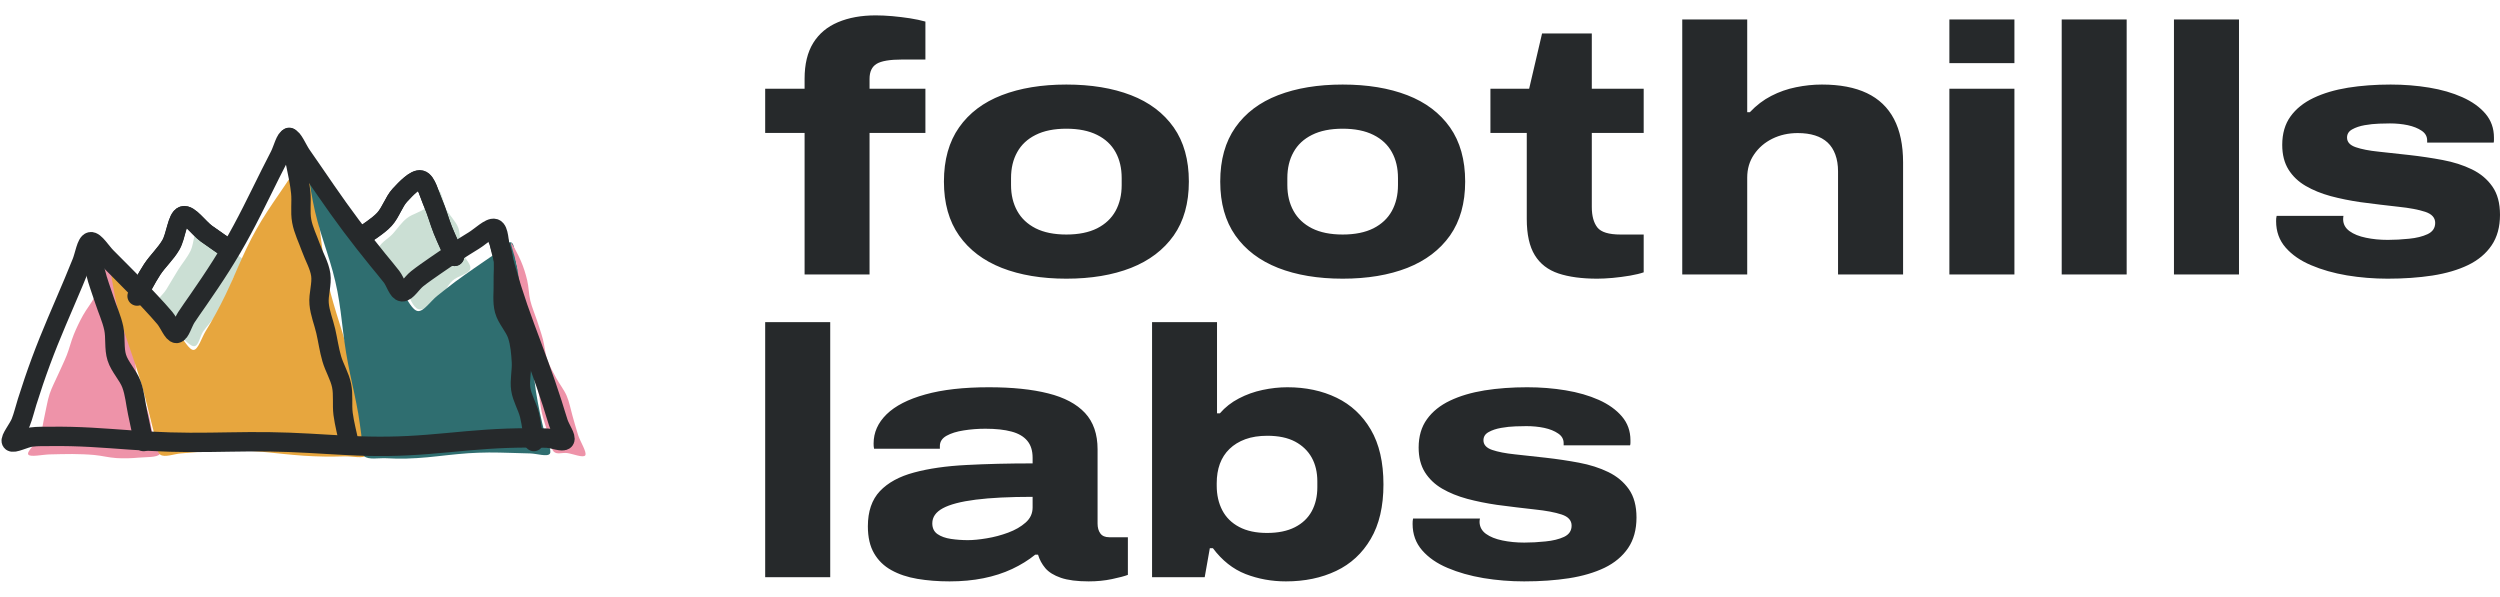
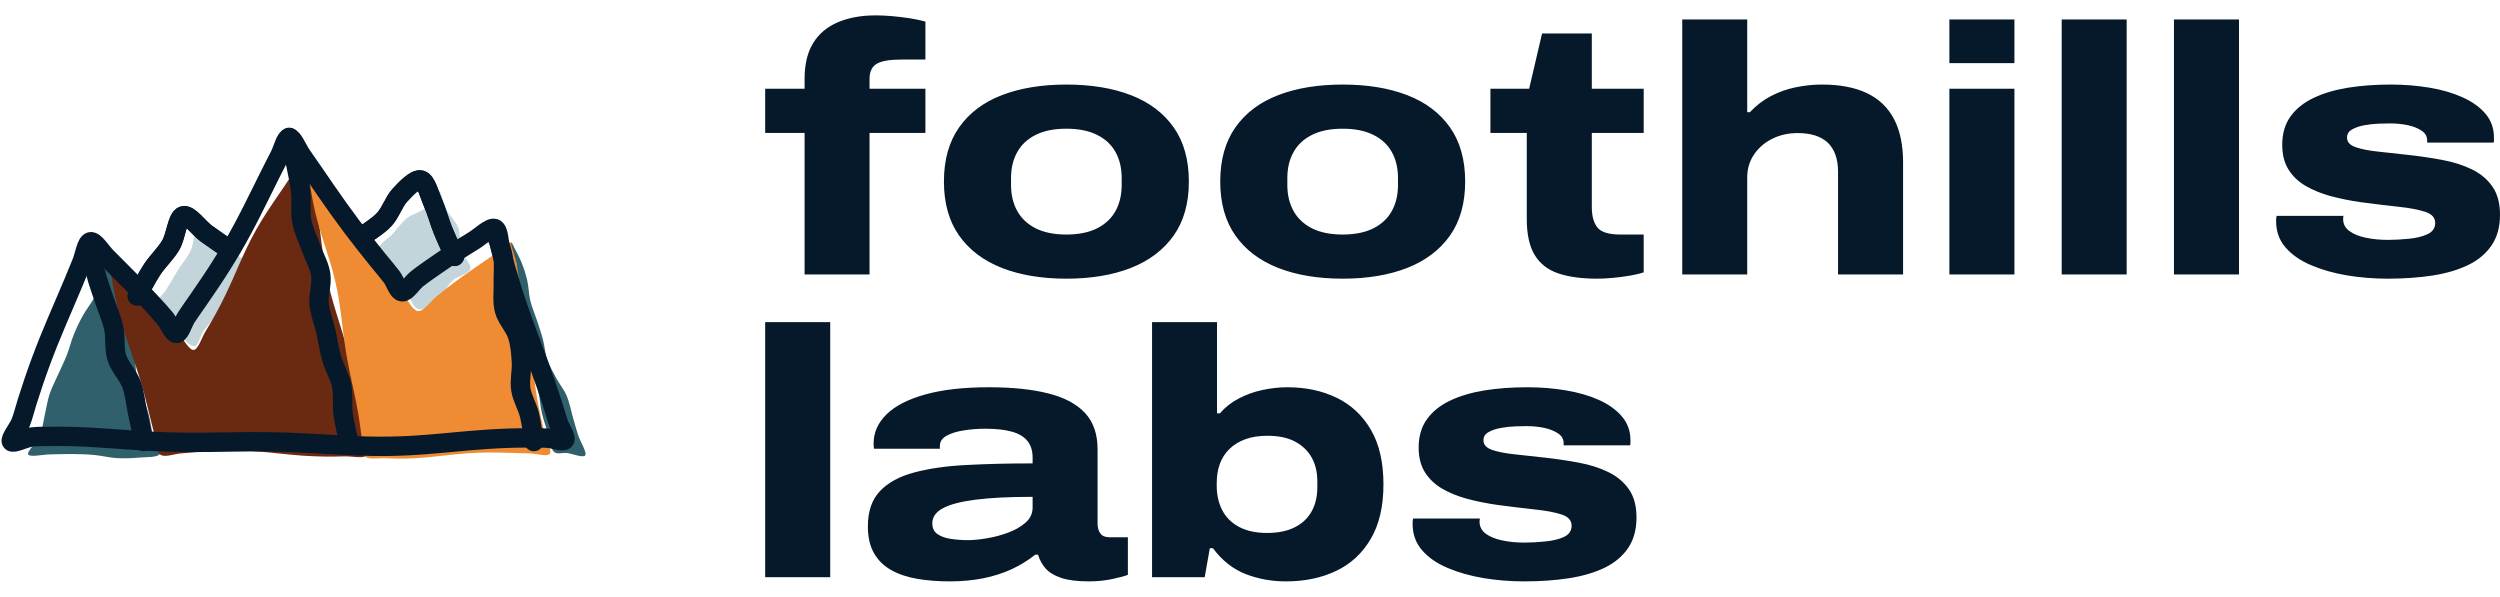
<svg xmlns="http://www.w3.org/2000/svg" viewBox="0 0 326.72 78" width="326.72" height="78" role="img" aria-label="Foothills Labs">
  <g transform="translate(0 0)">
    <g transform="translate(-5.42 -6.25) scale(0.1688)">
-       <path d="M 138.24 266.24 C 137.27 261.18 144.69 256.28 147.81 251.24 C 150.94 246.20 153.84 241.03 156.99 236.00 C 160.13 230.97 163.89 226.79 166.69 221.08 C 169.49 215.36 169.58 202.30 173.79 201.73 C 178.00 201.17 185.98 212.89 191.93 217.70 C 197.88 222.50 208.19 226.44 209.48 230.56 C 210.77 234.69 202.03 237.85 199.65 242.43 C 197.28 247.02 197.44 253.31 195.23 258.07 C 193.03 262.83 189.52 266.79 186.42 271.00 C 183.33 275.21 179.53 279.33 176.65 283.34 C 173.77 287.35 172.96 295.37 169.12 295.08 C 165.29 294.78 158.77 286.38 153.62 281.58 C 148.48 276.77 139.21 271.30 138.24 266.24 Z" fill="#CBDFD4" stroke="none" transform="translate(13 10)" />
-       <path d="M 312.32 220.16 C 312.01 215.86 319.58 212.06 323.22 208.02 C 326.87 203.99 329.87 199.31 334.17 195.93 C 338.46 192.54 344.97 191.34 349.00 187.72 C 353.03 184.10 355.73 173.94 358.37 174.22 C 361.01 174.50 362.25 184.52 364.85 189.42 C 367.46 194.32 372.13 198.40 374.01 203.63 C 375.89 208.85 374.62 215.49 376.14 220.77 C 377.67 226.04 384.30 231.34 383.16 235.28 C 382.03 239.22 373.45 240.56 369.34 244.41 C 365.22 248.26 362.88 254.74 358.49 258.40 C 354.10 262.06 347.28 267.64 343.01 266.38 C 338.74 265.12 335.83 256.27 332.85 250.85 C 329.86 245.42 328.51 238.95 325.09 233.83 C 321.67 228.72 312.63 224.46 312.32 220.16 Z" fill="#CBDFD4" stroke="none" transform="translate(13 10)" />
-       <g fill="none" stroke="#26292B" stroke-width="15.0" stroke-linecap="round" stroke-linejoin="round">
+       <path d="M 138.24 266.24 C 137.27 261.18 144.69 256.28 147.81 251.24 C 150.94 246.20 153.84 241.03 156.99 236.00 C 160.13 230.97 163.89 226.79 166.69 221.08 C 169.49 215.36 169.58 202.30 173.79 201.73 C 178.00 201.17 185.98 212.89 191.93 217.70 C 197.88 222.50 208.19 226.44 209.48 230.56 C 210.77 234.69 202.03 237.85 199.65 242.43 C 197.28 247.02 197.44 253.31 195.23 258.07 C 193.03 262.83 189.52 266.79 186.42 271.00 C 183.33 275.21 179.53 279.33 176.65 283.34 C 173.77 287.35 172.96 295.37 169.12 295.08 C 165.29 294.78 158.77 286.38 153.62 281.58 C 148.48 276.77 139.21 271.30 138.24 266.24 Z" fill="#C3D5DA" stroke="none" transform="translate(13 10)" />
+       <path d="M 312.32 220.16 C 312.01 215.86 319.58 212.06 323.22 208.02 C 326.87 203.99 329.87 199.31 334.17 195.93 C 338.46 192.54 344.97 191.34 349.00 187.72 C 353.03 184.10 355.73 173.94 358.37 174.22 C 361.01 174.50 362.25 184.52 364.85 189.42 C 367.46 194.32 372.13 198.40 374.01 203.63 C 375.89 208.85 374.62 215.49 376.14 220.77 C 377.67 226.04 384.30 231.34 383.16 235.28 C 382.03 239.22 373.45 240.56 369.34 244.41 C 365.22 248.26 362.88 254.74 358.49 258.40 C 354.10 262.06 347.28 267.64 343.01 266.38 C 338.74 265.12 335.83 256.27 332.85 250.85 C 329.86 245.42 328.51 238.95 325.09 233.83 C 321.67 228.72 312.63 224.46 312.32 220.16 Z" fill="#C3D5DA" stroke="none" transform="translate(13 10)" />
+       <g fill="none" stroke="#05192B" stroke-width="15.0" stroke-linecap="round" stroke-linejoin="round">
        <path d="M 138.24 266.24 C 140.19 262.80 145.60 252.23 149.94 245.62 C 154.29 239.00 160.30 233.45 164.30 226.54 C 168.29 219.64 169.33 205.64 173.92 204.19 C 178.51 202.74 185.84 213.46 191.84 217.83 C 197.84 222.20 206.91 228.30 209.92 230.40" />
        <path d="M 312.32 220.16 C 315.20 217.92 324.70 212.06 329.61 206.73 C 334.52 201.40 337.07 193.26 341.79 188.19 C 346.51 183.12 353.65 175.28 357.92 176.31 C 362.19 177.34 364.56 187.88 367.41 194.36 C 370.26 200.85 372.26 208.36 375.02 215.22 C 377.79 222.08 382.50 232.14 384.00 235.52" />
      </g>
-       <path d="M 40.96 378.88 C 39.60 376.52 47.75 369.72 49.88 364.63 C 52.02 359.55 52.49 353.80 53.76 348.37 C 55.04 342.94 55.78 337.30 57.52 332.05 C 59.25 326.80 61.93 321.94 64.16 316.89 C 66.39 311.84 68.88 306.90 70.89 301.77 C 72.90 296.63 74.14 291.19 76.22 286.08 C 78.30 280.97 80.69 275.99 83.39 271.13 C 86.09 266.27 89.83 261.82 92.40 256.92 C 94.98 252.01 97.19 246.88 98.85 241.68 C 100.52 236.48 101.07 225.88 102.40 225.69 C 103.73 225.51 105.45 235.50 106.83 240.55 C 108.20 245.60 109.06 250.93 110.65 255.98 C 112.25 261.04 114.58 265.90 116.42 270.90 C 118.26 275.89 120.51 280.78 121.68 285.95 C 122.84 291.12 122.86 296.60 123.42 301.94 C 123.97 307.27 123.99 312.75 125.02 317.96 C 126.06 323.17 128.08 328.11 129.64 333.18 C 131.19 338.25 133.02 343.25 134.35 348.38 C 135.68 353.51 136.17 358.95 137.60 363.96 C 139.02 368.98 144.77 375.58 142.88 378.48 C 141.00 381.38 131.90 380.81 126.29 381.35 C 120.68 381.88 114.92 382.02 109.23 381.68 C 103.54 381.34 97.85 379.82 92.16 379.29 C 86.47 378.77 80.78 378.61 75.09 378.54 C 69.40 378.46 63.72 378.76 58.03 378.82 C 52.34 378.87 42.32 381.24 40.96 378.88 Z" fill="#EE93A9" stroke="none" transform="translate(13 10)" />
-       <path d="M 102.40 225.28 C 103.52 224.87 108.71 234.25 112.13 238.49 C 115.55 242.73 119.24 246.73 122.94 250.70 C 126.64 254.68 130.51 258.51 134.34 262.36 C 138.17 266.22 142.11 269.98 145.94 273.84 C 149.76 277.71 153.44 281.53 157.29 285.55 C 161.15 289.56 165.59 298.25 169.06 297.94 C 172.54 297.64 175.30 288.41 178.15 283.72 C 181.01 279.04 183.64 274.53 186.21 269.84 C 188.78 265.14 191.23 260.38 193.57 255.56 C 195.92 250.74 198.07 245.81 200.27 240.91 C 202.47 236.01 204.54 231.03 206.79 226.16 C 209.04 221.28 211.29 216.41 213.77 211.67 C 216.25 206.92 218.89 202.27 221.66 197.69 C 224.43 193.11 227.43 188.66 230.39 184.19 C 233.36 179.73 236.49 175.35 239.47 170.89 C 242.44 166.42 245.52 161.92 248.26 157.42 C 251.01 152.92 254.17 143.60 255.92 143.88 C 257.67 144.16 257.74 153.97 258.76 159.12 C 259.78 164.27 261.03 169.55 262.03 174.78 C 263.04 180.02 263.97 185.27 264.79 190.55 C 265.61 195.82 266.27 201.13 266.97 206.42 C 267.66 211.72 268.22 217.05 268.98 222.33 C 269.74 227.62 270.50 232.90 271.51 238.14 C 272.52 243.38 273.70 248.58 275.02 253.76 C 276.34 258.93 277.92 264.06 279.45 269.19 C 280.98 274.33 282.69 279.43 284.21 284.56 C 285.72 289.70 287.25 294.84 288.54 300.02 C 289.84 305.20 290.98 310.41 292.00 315.64 C 293.02 320.88 293.82 326.16 294.66 331.42 C 295.50 336.69 296.20 341.99 297.05 347.26 C 297.91 352.53 298.81 357.65 299.77 363.03 C 300.74 368.40 305.11 376.62 302.85 379.50 C 300.59 382.39 291.63 380.18 286.21 380.35 C 280.79 380.52 275.63 380.59 270.34 380.51 C 265.05 380.43 259.75 380.22 254.46 379.88 C 249.17 379.55 243.88 378.99 238.59 378.49 C 233.30 377.99 228.01 377.33 222.72 376.88 C 217.43 376.44 212.14 376.00 206.85 375.82 C 201.56 375.64 196.27 375.64 190.98 375.79 C 185.69 375.94 180.39 376.36 175.10 376.73 C 169.81 377.11 164.54 377.68 159.23 378.07 C 153.92 378.45 146.65 381.44 143.24 379.04 C 139.82 376.64 140.15 368.79 138.76 363.66 C 137.36 358.52 136.16 353.38 134.86 348.24 C 133.56 343.10 132.34 337.94 130.96 332.83 C 129.58 327.71 128.12 322.62 126.56 317.55 C 125.00 312.48 123.26 307.46 121.58 302.43 C 119.89 297.39 118.07 292.39 116.44 287.34 C 114.81 282.29 113.19 277.24 111.81 272.13 C 110.43 267.01 109.22 261.85 108.15 256.65 C 107.07 251.45 106.34 246.17 105.38 240.94 C 104.43 235.71 101.28 225.69 102.40 225.28 Z" fill="#E7A63E" stroke="none" transform="translate(13 10)" />
-       <path d="M 256.00 143.36 C 257.46 142.89 262.93 152.12 266.33 156.55 C 269.72 160.98 273.04 165.46 276.37 169.94 C 279.69 174.42 283.08 178.86 286.26 183.44 C 289.44 188.02 292.52 192.67 295.47 197.42 C 298.41 202.17 301.15 207.06 303.94 211.92 C 306.74 216.77 309.37 221.74 312.23 226.55 C 315.09 231.36 317.97 236.15 321.10 240.77 C 324.23 245.39 327.37 249.76 330.99 254.27 C 334.61 258.79 338.39 267.55 342.81 267.87 C 347.23 268.19 352.74 259.94 357.50 256.18 C 362.26 252.41 366.67 248.81 371.38 245.29 C 376.08 241.77 380.91 238.43 385.72 235.06 C 390.53 231.69 395.38 228.46 400.23 225.07 C 405.09 221.67 411.72 213.66 414.84 214.69 C 417.97 215.71 417.59 225.75 418.98 231.20 C 420.36 236.65 421.85 241.97 423.16 247.38 C 424.46 252.79 425.78 258.19 426.80 263.65 C 427.83 269.12 428.65 274.62 429.32 280.14 C 429.98 285.67 430.35 291.26 430.81 296.82 C 431.27 302.39 431.54 307.99 432.08 313.54 C 432.62 319.10 433.21 324.64 434.05 330.14 C 434.88 335.63 435.96 341.08 437.10 346.52 C 438.24 351.96 439.60 357.47 440.88 362.78 C 442.16 368.08 446.66 375.80 444.77 378.35 C 442.87 380.90 434.71 378.20 429.51 378.08 C 424.31 377.95 418.89 377.75 413.58 377.63 C 408.27 377.50 402.96 377.30 397.65 377.35 C 392.34 377.40 387.03 377.58 381.72 377.92 C 376.41 378.26 371.11 378.86 365.80 379.39 C 360.49 379.91 355.18 380.64 349.87 381.08 C 344.56 381.53 339.25 381.95 333.94 382.06 C 328.63 382.18 323.49 382.12 318.01 381.80 C 312.52 381.48 304.23 383.25 301.03 380.15 C 297.83 377.06 299.55 368.68 298.79 363.22 C 298.04 357.76 297.40 352.63 296.50 347.37 C 295.61 342.11 294.50 336.89 293.42 331.67 C 292.35 326.44 291.10 321.25 290.05 316.02 C 288.99 310.80 287.96 305.57 287.09 300.30 C 286.22 295.04 285.54 289.74 284.83 284.44 C 284.13 279.14 283.61 273.81 282.87 268.52 C 282.12 263.23 281.39 257.94 280.37 252.71 C 279.35 247.47 278.12 242.28 276.74 237.12 C 275.36 231.95 273.67 226.85 272.09 221.72 C 270.50 216.60 268.73 211.51 267.22 206.37 C 265.71 201.24 264.25 196.09 263.04 190.89 C 261.83 185.69 260.86 180.45 259.95 175.19 C 259.04 169.94 258.24 164.66 257.58 159.35 C 256.93 154.05 254.54 143.83 256.00 143.36 Z" fill="#2F6E70" stroke="none" transform="translate(13 10)" />
-       <path d="M 414.72 215.04 C 415.29 214.68 420.30 224.23 422.39 229.06 C 424.48 233.89 426.05 238.90 427.27 244.03 C 428.49 249.17 428.46 254.73 429.70 259.85 C 430.94 264.98 433.10 269.79 434.73 274.78 C 436.35 279.77 438.12 284.72 439.46 289.81 C 440.80 294.90 441.08 300.36 442.78 305.32 C 444.49 310.29 447.18 314.91 449.69 319.60 C 452.20 324.29 455.75 328.62 457.84 333.45 C 459.93 338.29 460.79 343.54 462.25 348.59 C 463.72 353.64 464.97 358.58 466.64 363.74 C 468.31 368.89 473.65 377.16 472.25 379.51 C 470.85 381.85 462.32 378.27 458.24 377.79 C 454.16 377.31 450.27 379.19 447.77 376.62 C 445.27 374.04 444.78 367.39 443.24 362.33 C 441.70 357.27 439.75 351.68 438.52 346.26 C 437.30 340.83 437.11 335.21 435.89 329.79 C 434.66 324.37 432.54 319.11 431.17 313.72 C 429.80 308.32 428.18 302.97 427.66 297.41 C 427.13 291.86 428.26 286.00 428.02 280.39 C 427.78 274.78 427.28 269.22 426.22 263.76 C 425.16 258.31 422.87 253.09 421.66 247.66 C 420.45 242.23 420.14 236.64 418.98 231.20 C 417.83 225.76 414.15 215.40 414.72 215.04 Z" fill="#EE93A9" stroke="none" transform="translate(13 10)" />
-       <g fill="none" stroke="#26292B" stroke-width="15.0" stroke-linecap="round" stroke-linejoin="round">
+       <path d="M 40.96 378.88 C 39.60 376.52 47.75 369.72 49.88 364.63 C 52.02 359.55 52.49 353.80 53.76 348.37 C 55.04 342.94 55.78 337.30 57.52 332.05 C 59.25 326.80 61.93 321.94 64.16 316.89 C 66.39 311.84 68.88 306.90 70.89 301.77 C 72.90 296.63 74.14 291.19 76.22 286.08 C 78.30 280.97 80.69 275.99 83.39 271.13 C 86.09 266.27 89.83 261.82 92.40 256.92 C 94.98 252.01 97.19 246.88 98.85 241.68 C 100.52 236.48 101.07 225.88 102.40 225.69 C 103.73 225.51 105.45 235.50 106.83 240.55 C 108.20 245.60 109.06 250.93 110.65 255.98 C 112.25 261.04 114.58 265.90 116.42 270.90 C 118.26 275.89 120.51 280.78 121.68 285.95 C 122.84 291.12 122.86 296.60 123.42 301.94 C 123.97 307.27 123.99 312.75 125.02 317.96 C 126.06 323.17 128.08 328.11 129.64 333.18 C 131.19 338.25 133.02 343.25 134.35 348.38 C 135.68 353.51 136.17 358.95 137.60 363.96 C 139.02 368.98 144.77 375.58 142.88 378.48 C 141.00 381.38 131.90 380.81 126.29 381.35 C 120.68 381.88 114.92 382.02 109.23 381.68 C 103.54 381.34 97.85 379.82 92.16 379.29 C 86.47 378.77 80.78 378.61 75.09 378.54 C 69.40 378.46 63.72 378.76 58.03 378.82 C 52.34 378.87 42.32 381.24 40.96 378.88 Z" fill="#31606D" stroke="none" transform="translate(13 10)" />
+       <path d="M 102.40 225.28 C 103.52 224.87 108.71 234.25 112.13 238.49 C 115.55 242.73 119.24 246.73 122.94 250.70 C 126.64 254.68 130.51 258.51 134.34 262.36 C 138.17 266.22 142.11 269.98 145.94 273.84 C 149.76 277.71 153.44 281.53 157.29 285.55 C 161.15 289.56 165.59 298.25 169.06 297.94 C 172.54 297.64 175.30 288.41 178.15 283.72 C 181.01 279.04 183.64 274.53 186.21 269.84 C 188.78 265.14 191.23 260.38 193.57 255.56 C 195.92 250.74 198.07 245.81 200.27 240.91 C 202.47 236.01 204.54 231.03 206.79 226.16 C 209.04 221.28 211.29 216.41 213.77 211.67 C 216.25 206.92 218.89 202.27 221.66 197.69 C 224.43 193.11 227.43 188.66 230.39 184.19 C 233.36 179.73 236.49 175.35 239.47 170.89 C 242.44 166.42 245.52 161.92 248.26 157.42 C 251.01 152.92 254.17 143.60 255.92 143.88 C 257.67 144.16 257.74 153.97 258.76 159.12 C 259.78 164.27 261.03 169.55 262.03 174.78 C 263.04 180.02 263.97 185.27 264.79 190.55 C 265.61 195.82 266.27 201.13 266.97 206.42 C 267.66 211.72 268.22 217.05 268.98 222.33 C 269.74 227.62 270.50 232.90 271.51 238.14 C 272.52 243.38 273.70 248.58 275.02 253.76 C 276.34 258.93 277.92 264.06 279.45 269.19 C 280.98 274.33 282.69 279.43 284.21 284.56 C 285.72 289.70 287.25 294.84 288.54 300.02 C 289.84 305.20 290.98 310.41 292.00 315.64 C 293.02 320.88 293.82 326.16 294.66 331.42 C 295.50 336.69 296.20 341.99 297.05 347.26 C 297.91 352.53 298.81 357.65 299.77 363.03 C 300.74 368.40 305.11 376.62 302.85 379.50 C 300.59 382.39 291.63 380.18 286.21 380.35 C 280.79 380.52 275.63 380.59 270.34 380.51 C 265.05 380.43 259.75 380.22 254.46 379.88 C 249.17 379.55 243.88 378.99 238.59 378.49 C 233.30 377.99 228.01 377.33 222.72 376.88 C 217.43 376.44 212.14 376.00 206.85 375.82 C 201.56 375.64 196.27 375.64 190.98 375.79 C 185.69 375.94 180.39 376.36 175.10 376.73 C 169.81 377.11 164.54 377.68 159.23 378.07 C 153.92 378.45 146.65 381.44 143.24 379.04 C 139.82 376.64 140.15 368.79 138.76 363.66 C 137.36 358.52 136.16 353.38 134.86 348.24 C 133.56 343.10 132.34 337.94 130.96 332.83 C 129.58 327.71 128.12 322.62 126.56 317.55 C 125.00 312.48 123.26 307.46 121.58 302.43 C 119.89 297.39 118.07 292.39 116.44 287.34 C 114.81 282.29 113.19 277.24 111.81 272.13 C 110.43 267.01 109.22 261.85 108.15 256.65 C 107.07 251.45 106.34 246.17 105.38 240.94 C 104.43 235.71 101.28 225.69 102.40 225.28 Z" fill="#6A2A12" stroke="none" transform="translate(13 10)" />
+       <path d="M 256.00 143.36 C 257.46 142.89 262.93 152.12 266.33 156.55 C 269.72 160.98 273.04 165.46 276.37 169.94 C 279.69 174.42 283.08 178.86 286.26 183.44 C 289.44 188.02 292.52 192.67 295.47 197.42 C 298.41 202.17 301.15 207.06 303.94 211.92 C 306.74 216.77 309.37 221.74 312.23 226.55 C 315.09 231.36 317.97 236.15 321.10 240.77 C 324.23 245.39 327.37 249.76 330.99 254.27 C 334.61 258.79 338.39 267.55 342.81 267.87 C 347.23 268.19 352.74 259.94 357.50 256.18 C 362.26 252.41 366.67 248.81 371.38 245.29 C 376.08 241.77 380.91 238.43 385.72 235.06 C 390.53 231.69 395.38 228.46 400.23 225.07 C 405.09 221.67 411.72 213.66 414.84 214.69 C 417.97 215.71 417.59 225.75 418.98 231.20 C 420.36 236.65 421.85 241.97 423.16 247.38 C 424.46 252.79 425.78 258.19 426.80 263.65 C 427.83 269.12 428.65 274.62 429.32 280.14 C 429.98 285.67 430.35 291.26 430.81 296.82 C 431.27 302.39 431.54 307.99 432.08 313.54 C 432.62 319.10 433.21 324.64 434.05 330.14 C 434.88 335.63 435.96 341.08 437.10 346.52 C 438.24 351.96 439.60 357.47 440.88 362.78 C 442.16 368.08 446.66 375.80 444.77 378.35 C 442.87 380.90 434.71 378.20 429.51 378.08 C 424.31 377.95 418.89 377.75 413.58 377.63 C 408.27 377.50 402.96 377.30 397.65 377.35 C 392.34 377.40 387.03 377.58 381.72 377.92 C 376.41 378.26 371.11 378.86 365.80 379.39 C 360.49 379.91 355.18 380.64 349.87 381.08 C 344.56 381.53 339.25 381.95 333.94 382.06 C 328.63 382.18 323.49 382.12 318.01 381.80 C 312.52 381.48 304.23 383.25 301.03 380.15 C 297.83 377.06 299.55 368.68 298.79 363.22 C 298.04 357.76 297.40 352.63 296.50 347.37 C 295.61 342.11 294.50 336.89 293.42 331.67 C 292.35 326.44 291.10 321.25 290.05 316.02 C 288.99 310.80 287.96 305.57 287.09 300.30 C 286.22 295.04 285.54 289.74 284.83 284.44 C 284.13 279.14 283.61 273.81 282.87 268.52 C 282.12 263.23 281.39 257.94 280.37 252.71 C 279.35 247.47 278.12 242.28 276.74 237.12 C 275.36 231.95 273.67 226.85 272.09 221.72 C 270.50 216.60 268.73 211.51 267.22 206.37 C 265.71 201.24 264.25 196.09 263.04 190.89 C 261.83 185.69 260.86 180.45 259.95 175.19 C 259.04 169.94 258.24 164.66 257.58 159.35 C 256.93 154.05 254.54 143.83 256.00 143.36 Z" fill="#EE8B33" stroke="none" transform="translate(13 10)" />
+       <path d="M 414.72 215.04 C 415.29 214.68 420.30 224.23 422.39 229.06 C 424.48 233.89 426.05 238.90 427.27 244.03 C 428.49 249.17 428.46 254.73 429.70 259.85 C 430.94 264.98 433.10 269.79 434.73 274.78 C 436.35 279.77 438.12 284.72 439.46 289.81 C 440.80 294.90 441.08 300.36 442.78 305.32 C 444.49 310.29 447.18 314.91 449.69 319.60 C 452.20 324.29 455.75 328.62 457.84 333.45 C 459.93 338.29 460.79 343.54 462.25 348.59 C 463.72 353.64 464.97 358.58 466.64 363.74 C 468.31 368.89 473.65 377.16 472.25 379.51 C 470.85 381.85 462.32 378.27 458.24 377.79 C 454.16 377.31 450.27 379.19 447.77 376.62 C 445.27 374.04 444.78 367.39 443.24 362.33 C 441.70 357.27 439.75 351.68 438.52 346.26 C 437.30 340.83 437.11 335.21 435.89 329.79 C 434.66 324.37 432.54 319.11 431.17 313.72 C 429.80 308.32 428.18 302.97 427.66 297.41 C 427.13 291.86 428.26 286.00 428.02 280.39 C 427.78 274.78 427.28 269.22 426.22 263.76 C 425.16 258.31 422.87 253.09 421.66 247.66 C 420.45 242.23 420.14 236.64 418.98 231.20 C 417.83 225.76 414.15 215.40 414.72 215.04 Z" fill="#31606D" stroke="none" transform="translate(13 10)" />
+       <g fill="none" stroke="#05192B" stroke-width="15.0" stroke-linecap="round" stroke-linejoin="round">
        <path d="M 40.96 378.88 C 39.61 376.97 46.17 369.08 48.20 363.96 C 50.22 358.83 51.44 353.38 53.12 348.11 C 54.80 342.84 56.49 337.58 58.27 332.35 C 60.05 327.13 61.89 321.92 63.81 316.75 C 65.72 311.58 67.72 306.44 69.77 301.32 C 71.82 296.20 73.95 291.11 76.09 286.03 C 78.22 280.94 80.43 275.88 82.59 270.81 C 84.75 265.73 86.94 260.67 89.07 255.58 C 91.20 250.50 93.17 245.51 95.36 240.28 C 97.54 235.05 98.97 224.86 102.18 224.18 C 105.40 223.49 110.64 232.24 114.64 236.16 C 118.63 240.09 122.32 243.86 126.15 247.72 C 129.98 251.58 133.83 255.42 137.61 259.33 C 141.39 263.23 145.16 267.15 148.84 271.14 C 152.53 275.14 156.42 279.27 159.74 283.28 C 163.06 287.28 166.00 295.29 168.77 295.20 C 171.55 295.10 173.58 287.00 176.37 282.71 C 179.16 278.42 182.47 273.87 185.51 269.44 C 188.54 265.01 191.61 260.60 194.59 256.14 C 197.56 251.68 200.52 247.20 203.38 242.67 C 206.24 238.14 209.03 233.58 211.73 228.96 C 214.43 224.34 217.04 219.67 219.58 214.96 C 222.13 210.26 224.58 205.49 227.01 200.72 C 229.45 195.96 231.81 191.14 234.19 186.34 C 236.58 181.55 238.92 176.73 241.33 171.94 C 243.73 167.15 246.17 162.35 248.62 157.63 C 251.07 152.90 253.19 143.67 256.00 143.58 C 258.82 143.50 262.36 152.56 265.53 157.11 C 268.71 161.66 271.89 166.28 275.05 170.87 C 278.22 175.46 281.35 180.08 284.53 184.66 C 287.71 189.24 290.90 193.82 294.15 198.35 C 297.39 202.89 300.68 207.40 304.03 211.86 C 307.37 216.32 310.78 220.74 314.22 225.14 C 317.67 229.54 321.18 233.88 324.68 238.24 C 328.19 242.59 332.11 247.13 335.25 251.25 C 338.39 255.38 340.19 262.72 343.50 262.99 C 346.81 263.25 350.79 256.23 355.11 252.82 C 359.42 249.41 364.58 245.87 369.40 242.52 C 374.22 239.17 379.10 235.90 384.03 232.69 C 388.96 229.49 393.79 226.41 398.95 223.27 C 404.11 220.14 411.53 212.78 414.99 213.90 C 418.45 215.01 418.24 224.76 419.71 229.98 C 421.18 235.20 422.39 240.16 423.82 245.22 C 425.26 250.28 426.75 255.32 428.32 260.33 C 429.89 265.34 431.55 270.32 433.25 275.29 C 434.96 280.25 436.75 285.19 438.55 290.12 C 440.35 295.05 442.21 299.97 444.04 304.89 C 445.86 309.81 447.71 314.73 449.50 319.67 C 451.29 324.60 453.06 329.55 454.76 334.51 C 456.47 339.48 458.12 344.46 459.74 349.46 C 461.35 354.45 462.85 359.79 464.44 364.49 C 466.03 369.20 470.74 375.71 469.28 377.67 C 467.82 379.63 460.51 376.52 455.68 376.25 C 450.85 375.98 445.44 376.04 440.32 376.05 C 435.20 376.07 430.08 376.15 424.96 376.33 C 419.84 376.50 414.72 376.78 409.60 377.11 C 404.48 377.44 399.36 377.87 394.24 378.30 C 389.12 378.74 384.00 379.25 378.88 379.71 C 373.76 380.17 368.64 380.66 363.52 381.05 C 358.40 381.44 353.28 381.81 348.16 382.06 C 343.04 382.31 337.92 382.49 332.80 382.56 C 327.68 382.64 322.56 382.60 317.44 382.50 C 312.32 382.39 307.20 382.18 302.08 381.94 C 296.96 381.71 291.84 381.39 286.72 381.10 C 281.60 380.81 276.48 380.47 271.36 380.21 C 266.24 379.94 261.12 379.68 256.00 379.49 C 250.88 379.31 245.76 379.17 240.64 379.10 C 235.52 379.03 230.40 379.03 225.28 379.05 C 220.16 379.07 215.04 379.17 209.92 379.24 C 204.80 379.31 199.68 379.42 194.56 379.47 C 189.44 379.52 184.32 379.57 179.20 379.54 C 174.08 379.51 168.96 379.43 163.84 379.28 C 158.72 379.13 153.60 378.91 148.48 378.64 C 143.36 378.37 138.24 378.02 133.12 377.67 C 128.00 377.33 122.88 376.92 117.76 376.57 C 112.64 376.23 107.52 375.86 102.40 375.59 C 97.28 375.33 92.16 375.09 87.04 374.98 C 81.92 374.86 76.80 374.83 71.68 374.90 C 66.56 374.97 61.44 374.74 56.32 375.41 C 51.20 376.07 42.31 380.79 40.96 378.88 Z" />
        <path d="M 102.40 225.28 C 103.01 229.03 104.32 240.44 106.08 247.80 C 107.84 255.17 110.63 262.26 112.97 269.47 C 115.32 276.68 118.57 283.64 120.16 291.05 C 121.76 298.46 120.27 306.69 122.55 313.92 C 124.82 321.15 131.15 327.30 133.83 334.42 C 136.51 341.54 137.05 349.23 138.64 356.64 C 140.23 364.05 142.57 375.17 143.36 378.88" />
        <path d="M 256.00 143.36 C 256.86 146.90 259.70 157.46 261.19 164.58 C 262.68 171.69 264.19 178.81 264.94 186.07 C 265.69 193.33 264.37 201.00 265.70 208.15 C 267.02 215.30 270.44 222.05 272.90 228.97 C 275.36 235.90 279.41 242.52 280.45 249.73 C 281.50 256.93 278.52 264.93 279.17 272.21 C 279.81 279.49 282.70 286.34 284.33 293.43 C 285.96 300.52 286.91 307.75 288.95 314.76 C 290.99 321.77 295.11 328.37 296.57 335.50 C 298.04 342.62 296.83 350.27 297.74 357.50 C 298.66 364.73 301.36 375.32 302.08 378.88" />
        <path d="M 414.72 215.04 C 415.83 218.36 420.23 228.14 421.40 234.99 C 422.57 241.83 421.56 249.09 421.76 256.12 C 421.97 263.15 420.82 270.43 422.63 277.16 C 424.44 283.88 430.44 289.83 432.64 296.48 C 434.83 303.14 435.35 310.11 435.79 317.09 C 436.24 324.07 434.27 331.51 435.31 338.38 C 436.35 345.25 440.36 351.57 442.05 358.32 C 443.74 365.07 444.87 375.45 445.44 378.88" />
        <path d="M 138.24 266.24 C 140.19 262.80 145.53 252.20 149.92 245.60 C 154.30 239.01 160.54 233.60 164.54 226.68 C 168.54 219.77 169.36 205.60 173.91 204.12 C 178.45 202.65 185.82 213.47 191.82 217.85 C 197.82 222.23 206.90 228.31 209.92 230.40" />
        <path d="M 312.32 220.16 C 315.24 217.96 324.94 212.30 329.82 206.94 C 334.71 201.59 336.98 193.12 341.65 188.05 C 346.33 182.99 353.57 175.51 357.87 176.56 C 362.17 177.61 364.61 187.89 367.46 194.34 C 370.31 200.79 372.22 208.38 374.98 215.24 C 377.73 222.11 382.50 232.14 384.00 235.52" />
      </g>
    </g>
  </g>
-   <g fill="#26292B" transform="translate(99.51 35.87)">
+   <g fill="#05192B" transform="translate(99.51 35.87)">
    <path d="M5.64 0V-18.5H0.49V-24.27H5.64V-25.58Q5.64 -28.43 6.77 -30.26Q7.91 -32.09 10.01 -32.97Q12.11 -33.86 14.93 -33.86Q15.92 -33.86 17.1 -33.76Q18.28 -33.65 19.41 -33.48Q20.54 -33.3 21.43 -33.05V-28.09H18.4Q15.98 -28.09 15.06 -27.53Q14.13 -26.97 14.13 -25.57V-24.27H21.43V-18.5H14.13V0Z M39.85 0.55Q35.01 0.55 31.41 -0.86Q27.81 -2.28 25.83 -5.09Q23.85 -7.91 23.85 -12.14Q23.85 -16.4 25.83 -19.22Q27.81 -22.04 31.41 -23.43Q35.01 -24.82 39.85 -24.82Q44.7 -24.82 48.3 -23.43Q51.89 -22.04 53.88 -19.22Q55.86 -16.4 55.86 -12.14Q55.86 -7.91 53.88 -5.09Q51.89 -2.28 48.3 -0.86Q44.7 0.55 39.85 0.55ZM39.85 -5.22Q42.25 -5.22 43.87 -6.03Q45.48 -6.85 46.28 -8.3Q47.08 -9.76 47.08 -11.68V-12.6Q47.08 -14.55 46.28 -15.99Q45.48 -17.44 43.87 -18.24Q42.25 -19.05 39.85 -19.05Q37.45 -19.05 35.84 -18.24Q34.23 -17.44 33.43 -15.99Q32.62 -14.55 32.62 -12.6V-11.68Q32.62 -9.76 33.43 -8.3Q34.23 -6.85 35.84 -6.03Q37.45 -5.22 39.85 -5.22Z M75.96 0.55Q71.12 0.55 67.52 -0.86Q63.92 -2.28 61.94 -5.09Q59.96 -7.91 59.96 -12.14Q59.96 -16.4 61.94 -19.22Q63.92 -22.04 67.52 -23.43Q71.12 -24.82 75.96 -24.82Q80.81 -24.82 84.41 -23.43Q88 -22.04 89.99 -19.22Q91.97 -16.4 91.97 -12.14Q91.97 -7.91 89.99 -5.09Q88 -2.28 84.41 -0.86Q80.81 0.55 75.96 0.55ZM75.96 -5.22Q78.36 -5.22 79.98 -6.03Q81.59 -6.85 82.39 -8.3Q83.19 -9.76 83.19 -11.68V-12.6Q83.19 -14.55 82.39 -15.99Q81.59 -17.44 79.98 -18.24Q78.36 -19.05 75.96 -19.05Q73.56 -19.05 71.95 -18.24Q70.34 -17.44 69.54 -15.99Q68.73 -14.55 68.73 -12.6V-11.68Q68.73 -9.76 69.54 -8.3Q70.34 -6.85 71.95 -6.03Q73.56 -5.22 75.96 -5.22Z M109.24 0.55Q106.22 0.55 104.17 -0.13Q102.11 -0.82 101.07 -2.52Q100.02 -4.22 100.02 -7.26V-18.5H95.27V-24.27H100.33L102.02 -31.5H108.52V-24.27H115.3V-18.5H108.52V-8.82Q108.52 -7.07 109.25 -6.14Q109.98 -5.22 112.27 -5.22H115.3V-0.28Q114.65 -0.05 113.53 0.15Q112.4 0.34 111.24 0.45Q110.07 0.55 109.24 0.55Z M120.34 0V-33.33H128.83V-21.21H129.18Q130.44 -22.55 131.98 -23.34Q133.51 -24.13 135.21 -24.47Q136.91 -24.82 138.59 -24.82Q142.12 -24.82 144.47 -23.7Q146.82 -22.58 148.01 -20.32Q149.2 -18.05 149.2 -14.65V0H140.7V-13.47Q140.7 -14.71 140.35 -15.66Q140 -16.62 139.34 -17.24Q138.67 -17.86 137.69 -18.17Q136.71 -18.48 135.43 -18.48Q133.61 -18.48 132.11 -17.74Q130.62 -17 129.73 -15.69Q128.83 -14.38 128.83 -12.66V0Z M155.25 -27.62V-33.33H163.75V-27.62ZM155.25 0V-24.27H163.75V0Z M169.93 0V-33.33H178.42V0Z M184.6 0V-33.33H193.1V0Z M212.53 0.55Q209.81 0.55 207.21 0.12Q204.61 -0.32 202.53 -1.21Q200.44 -2.09 199.19 -3.52Q197.95 -4.95 197.95 -6.96Q197.95 -7.14 197.96 -7.31Q197.97 -7.48 198.02 -7.66H206.75Q206.73 -7.54 206.72 -7.42Q206.71 -7.29 206.71 -7.2Q206.73 -6.25 207.55 -5.66Q208.36 -5.07 209.69 -4.8Q211.01 -4.52 212.55 -4.52Q213.87 -4.52 215.32 -4.67Q216.76 -4.81 217.75 -5.27Q218.74 -5.74 218.74 -6.74Q218.74 -7.76 217.43 -8.19Q216.13 -8.62 213.92 -8.85Q211.72 -9.09 208.98 -9.45Q206.92 -9.75 205.08 -10.24Q203.25 -10.74 201.82 -11.57Q200.39 -12.4 199.57 -13.71Q198.75 -15.03 198.75 -16.94Q198.75 -19.15 199.83 -20.65Q200.91 -22.15 202.84 -23.07Q204.77 -23.99 207.35 -24.41Q209.93 -24.82 212.92 -24.82Q215.54 -24.82 217.96 -24.42Q220.38 -24.02 222.28 -23.17Q224.19 -22.32 225.31 -21.01Q226.42 -19.7 226.42 -17.89Q226.42 -17.73 226.42 -17.55Q226.42 -17.36 226.38 -17.23H217.69V-17.51Q217.69 -18.3 216.98 -18.78Q216.26 -19.27 215.16 -19.51Q214.06 -19.74 212.83 -19.74Q212.35 -19.74 211.42 -19.71Q210.49 -19.68 209.52 -19.51Q208.56 -19.34 207.89 -18.96Q207.22 -18.59 207.22 -17.89Q207.22 -17.02 208.36 -16.63Q209.49 -16.24 211.34 -16.05Q213.19 -15.86 215.36 -15.61Q217.58 -15.36 219.71 -14.96Q221.84 -14.56 223.53 -13.74Q225.22 -12.92 226.21 -11.5Q227.21 -10.08 227.21 -7.8Q227.21 -5.42 226.11 -3.8Q225.02 -2.19 223.04 -1.23Q221.07 -0.28 218.38 0.14Q215.7 0.55 212.53 0.55Z" />
  </g>
-   <g fill="#26292B" transform="translate(97.01 75.43)">
+   <g fill="#05192B" transform="translate(97.01 75.43)">
    <path d="M2.99 0V-33.33H11.49V0Z M27.09 0.55Q24.83 0.55 22.88 0.22Q20.93 -0.11 19.48 -0.92Q18.03 -1.72 17.22 -3.12Q16.41 -4.51 16.41 -6.65Q16.41 -9.57 17.98 -11.24Q19.56 -12.91 22.45 -13.68Q25.34 -14.46 29.28 -14.66Q33.21 -14.87 37.94 -14.87V-15.61Q37.94 -17 37.24 -17.83Q36.54 -18.67 35.18 -19.03Q33.82 -19.4 31.77 -19.4Q30.3 -19.4 28.93 -19.18Q27.57 -18.97 26.69 -18.48Q25.82 -17.99 25.82 -17.14V-16.79H17.22Q17.18 -16.97 17.17 -17.12Q17.16 -17.26 17.16 -17.47Q17.16 -19.63 18.86 -21.29Q20.56 -22.95 23.92 -23.88Q27.27 -24.82 32.22 -24.82Q36.8 -24.82 39.97 -24.02Q43.14 -23.23 44.79 -21.46Q46.43 -19.69 46.43 -16.71V-7.01Q46.43 -6.21 46.79 -5.72Q47.15 -5.22 47.95 -5.22H50.39V-0.3Q49.73 -0.05 48.31 0.25Q46.89 0.55 45.27 0.55Q43 0.55 41.63 0.08Q40.27 -0.39 39.6 -1.18Q38.93 -1.98 38.65 -2.94H38.28Q36.96 -1.87 35.26 -1.07Q33.55 -0.27 31.51 0.14Q29.47 0.55 27.09 0.55ZM29.48 -4.84Q30.53 -4.84 31.95 -5.08Q33.36 -5.31 34.74 -5.82Q36.12 -6.33 37.03 -7.14Q37.94 -7.94 37.94 -9.11V-10.5Q33.41 -10.5 30.5 -10.13Q27.6 -9.76 26.21 -9.01Q24.83 -8.26 24.83 -7.04Q24.83 -6.1 25.51 -5.63Q26.19 -5.16 27.27 -5Q28.35 -4.84 29.48 -4.84Z M71.04 0.55Q68.25 0.55 65.77 -0.41Q63.3 -1.38 61.5 -3.79H61.1L60.43 0H53.55V-33.33H62.04V-21.41H62.41Q63.45 -22.61 64.9 -23.36Q66.35 -24.12 68 -24.47Q69.65 -24.82 71.23 -24.82Q74.84 -24.82 77.67 -23.45Q80.5 -22.08 82.14 -19.28Q83.79 -16.47 83.79 -12.12Q83.79 -7.82 82.13 -5Q80.48 -2.18 77.61 -0.82Q74.74 0.55 71.04 0.55ZM68.58 -5.78Q70.75 -5.78 72.22 -6.53Q73.68 -7.27 74.42 -8.62Q75.15 -9.97 75.15 -11.75V-12.52Q75.15 -14.3 74.42 -15.62Q73.68 -16.95 72.24 -17.72Q70.8 -18.48 68.62 -18.48Q66.98 -18.48 65.74 -18.03Q64.5 -17.57 63.67 -16.76Q62.83 -15.95 62.41 -14.81Q62 -13.68 62 -12.28V-11.96Q62 -10.14 62.73 -8.74Q63.46 -7.34 64.94 -6.56Q66.41 -5.78 68.58 -5.78Z M102.18 0.55Q99.46 0.55 96.86 0.12Q94.26 -0.32 92.17 -1.21Q90.08 -2.09 88.84 -3.52Q87.6 -4.95 87.6 -6.96Q87.6 -7.14 87.61 -7.31Q87.62 -7.48 87.66 -7.66H96.4Q96.37 -7.54 96.36 -7.42Q96.35 -7.29 96.35 -7.2Q96.38 -6.25 97.19 -5.66Q98.01 -5.07 99.33 -4.8Q100.66 -4.52 102.2 -4.52Q103.52 -4.52 104.96 -4.67Q106.41 -4.81 107.4 -5.27Q108.38 -5.74 108.38 -6.74Q108.38 -7.76 107.08 -8.19Q105.78 -8.62 103.57 -8.85Q101.37 -9.09 98.63 -9.45Q96.57 -9.75 94.73 -10.24Q92.89 -10.74 91.46 -11.57Q90.04 -12.4 89.21 -13.71Q88.39 -15.03 88.39 -16.94Q88.39 -19.15 89.48 -20.65Q90.56 -22.15 92.49 -23.07Q94.42 -23.99 97 -24.41Q99.58 -24.82 102.57 -24.82Q105.19 -24.82 107.6 -24.42Q110.02 -24.02 111.93 -23.17Q113.83 -22.32 114.95 -21.01Q116.07 -19.7 116.07 -17.89Q116.07 -17.73 116.07 -17.55Q116.07 -17.36 116.02 -17.23H107.34V-17.51Q107.34 -18.3 106.62 -18.78Q105.91 -19.27 104.81 -19.51Q103.71 -19.74 102.47 -19.74Q101.99 -19.74 101.06 -19.71Q100.13 -19.68 99.17 -19.51Q98.2 -19.34 97.53 -18.96Q96.86 -18.59 96.86 -17.89Q96.86 -17.02 98 -16.63Q99.14 -16.24 100.99 -16.05Q102.84 -15.86 105 -15.61Q107.22 -15.36 109.35 -14.96Q111.48 -14.56 113.17 -13.74Q114.86 -12.92 115.86 -11.5Q116.86 -10.08 116.86 -7.8Q116.86 -5.42 115.76 -3.8Q114.66 -2.19 112.69 -1.23Q110.71 -0.28 108.03 0.14Q105.35 0.55 102.18 0.55Z" />
  </g>
</svg>
